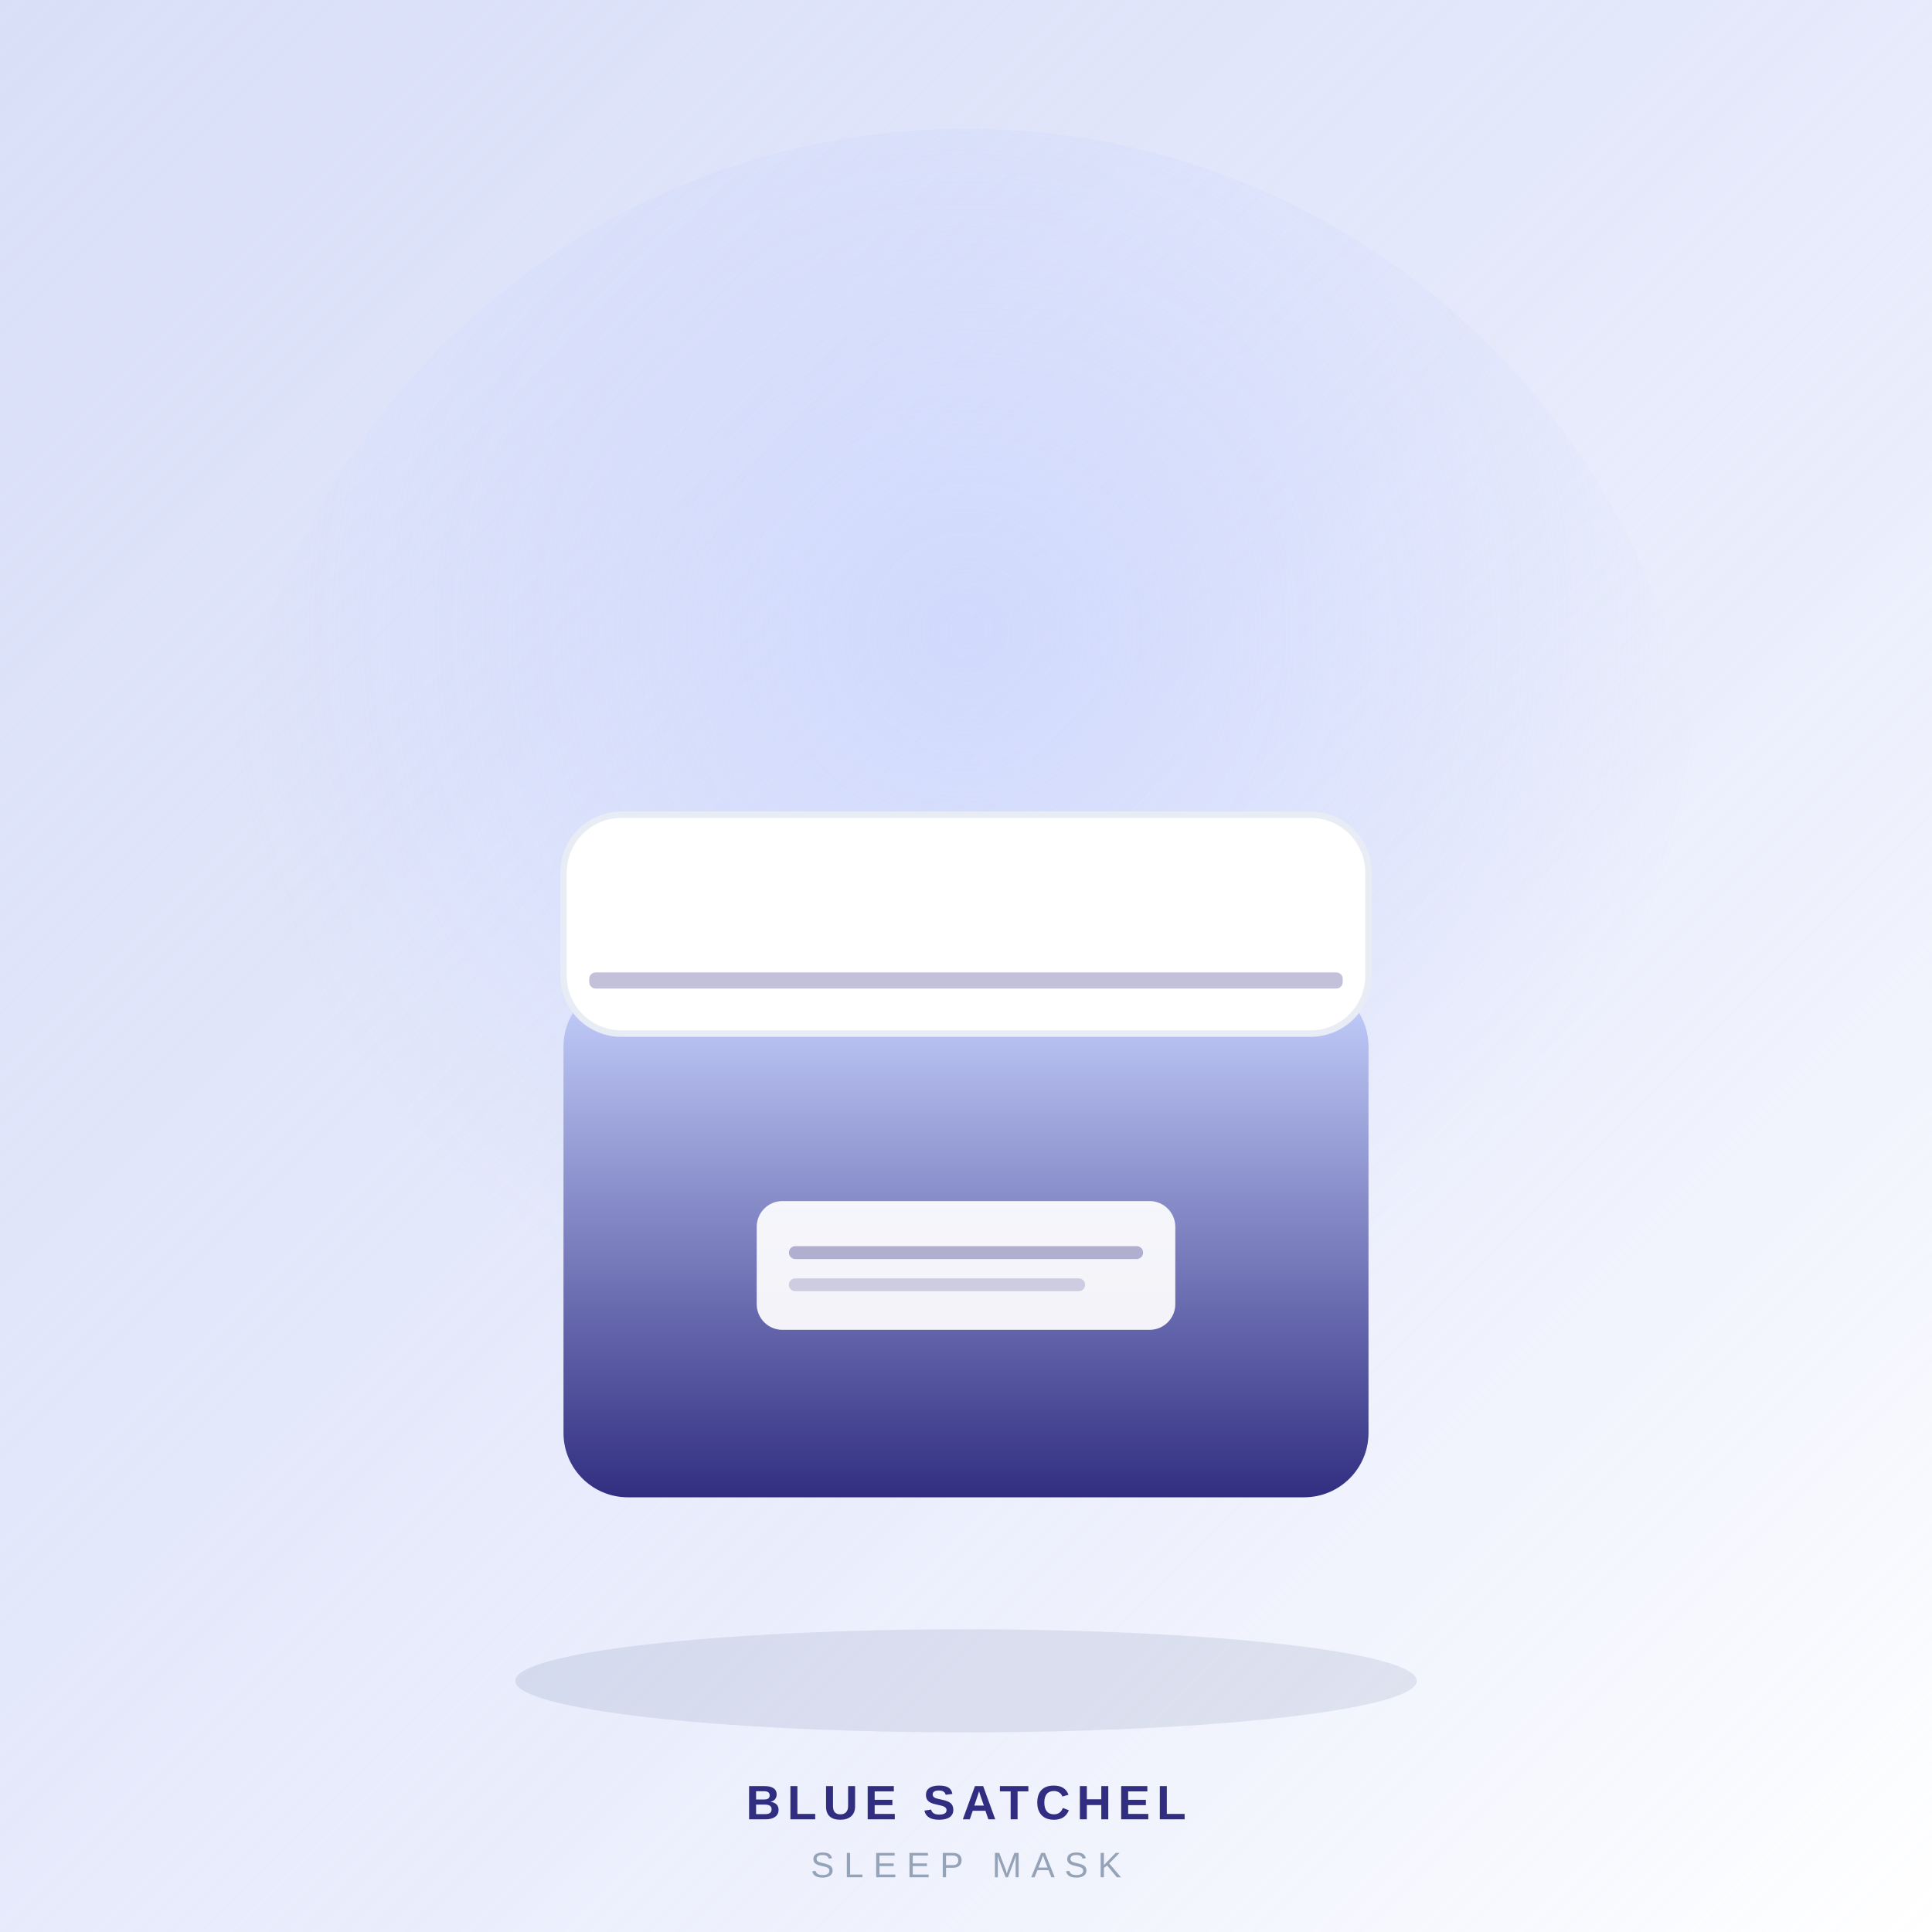
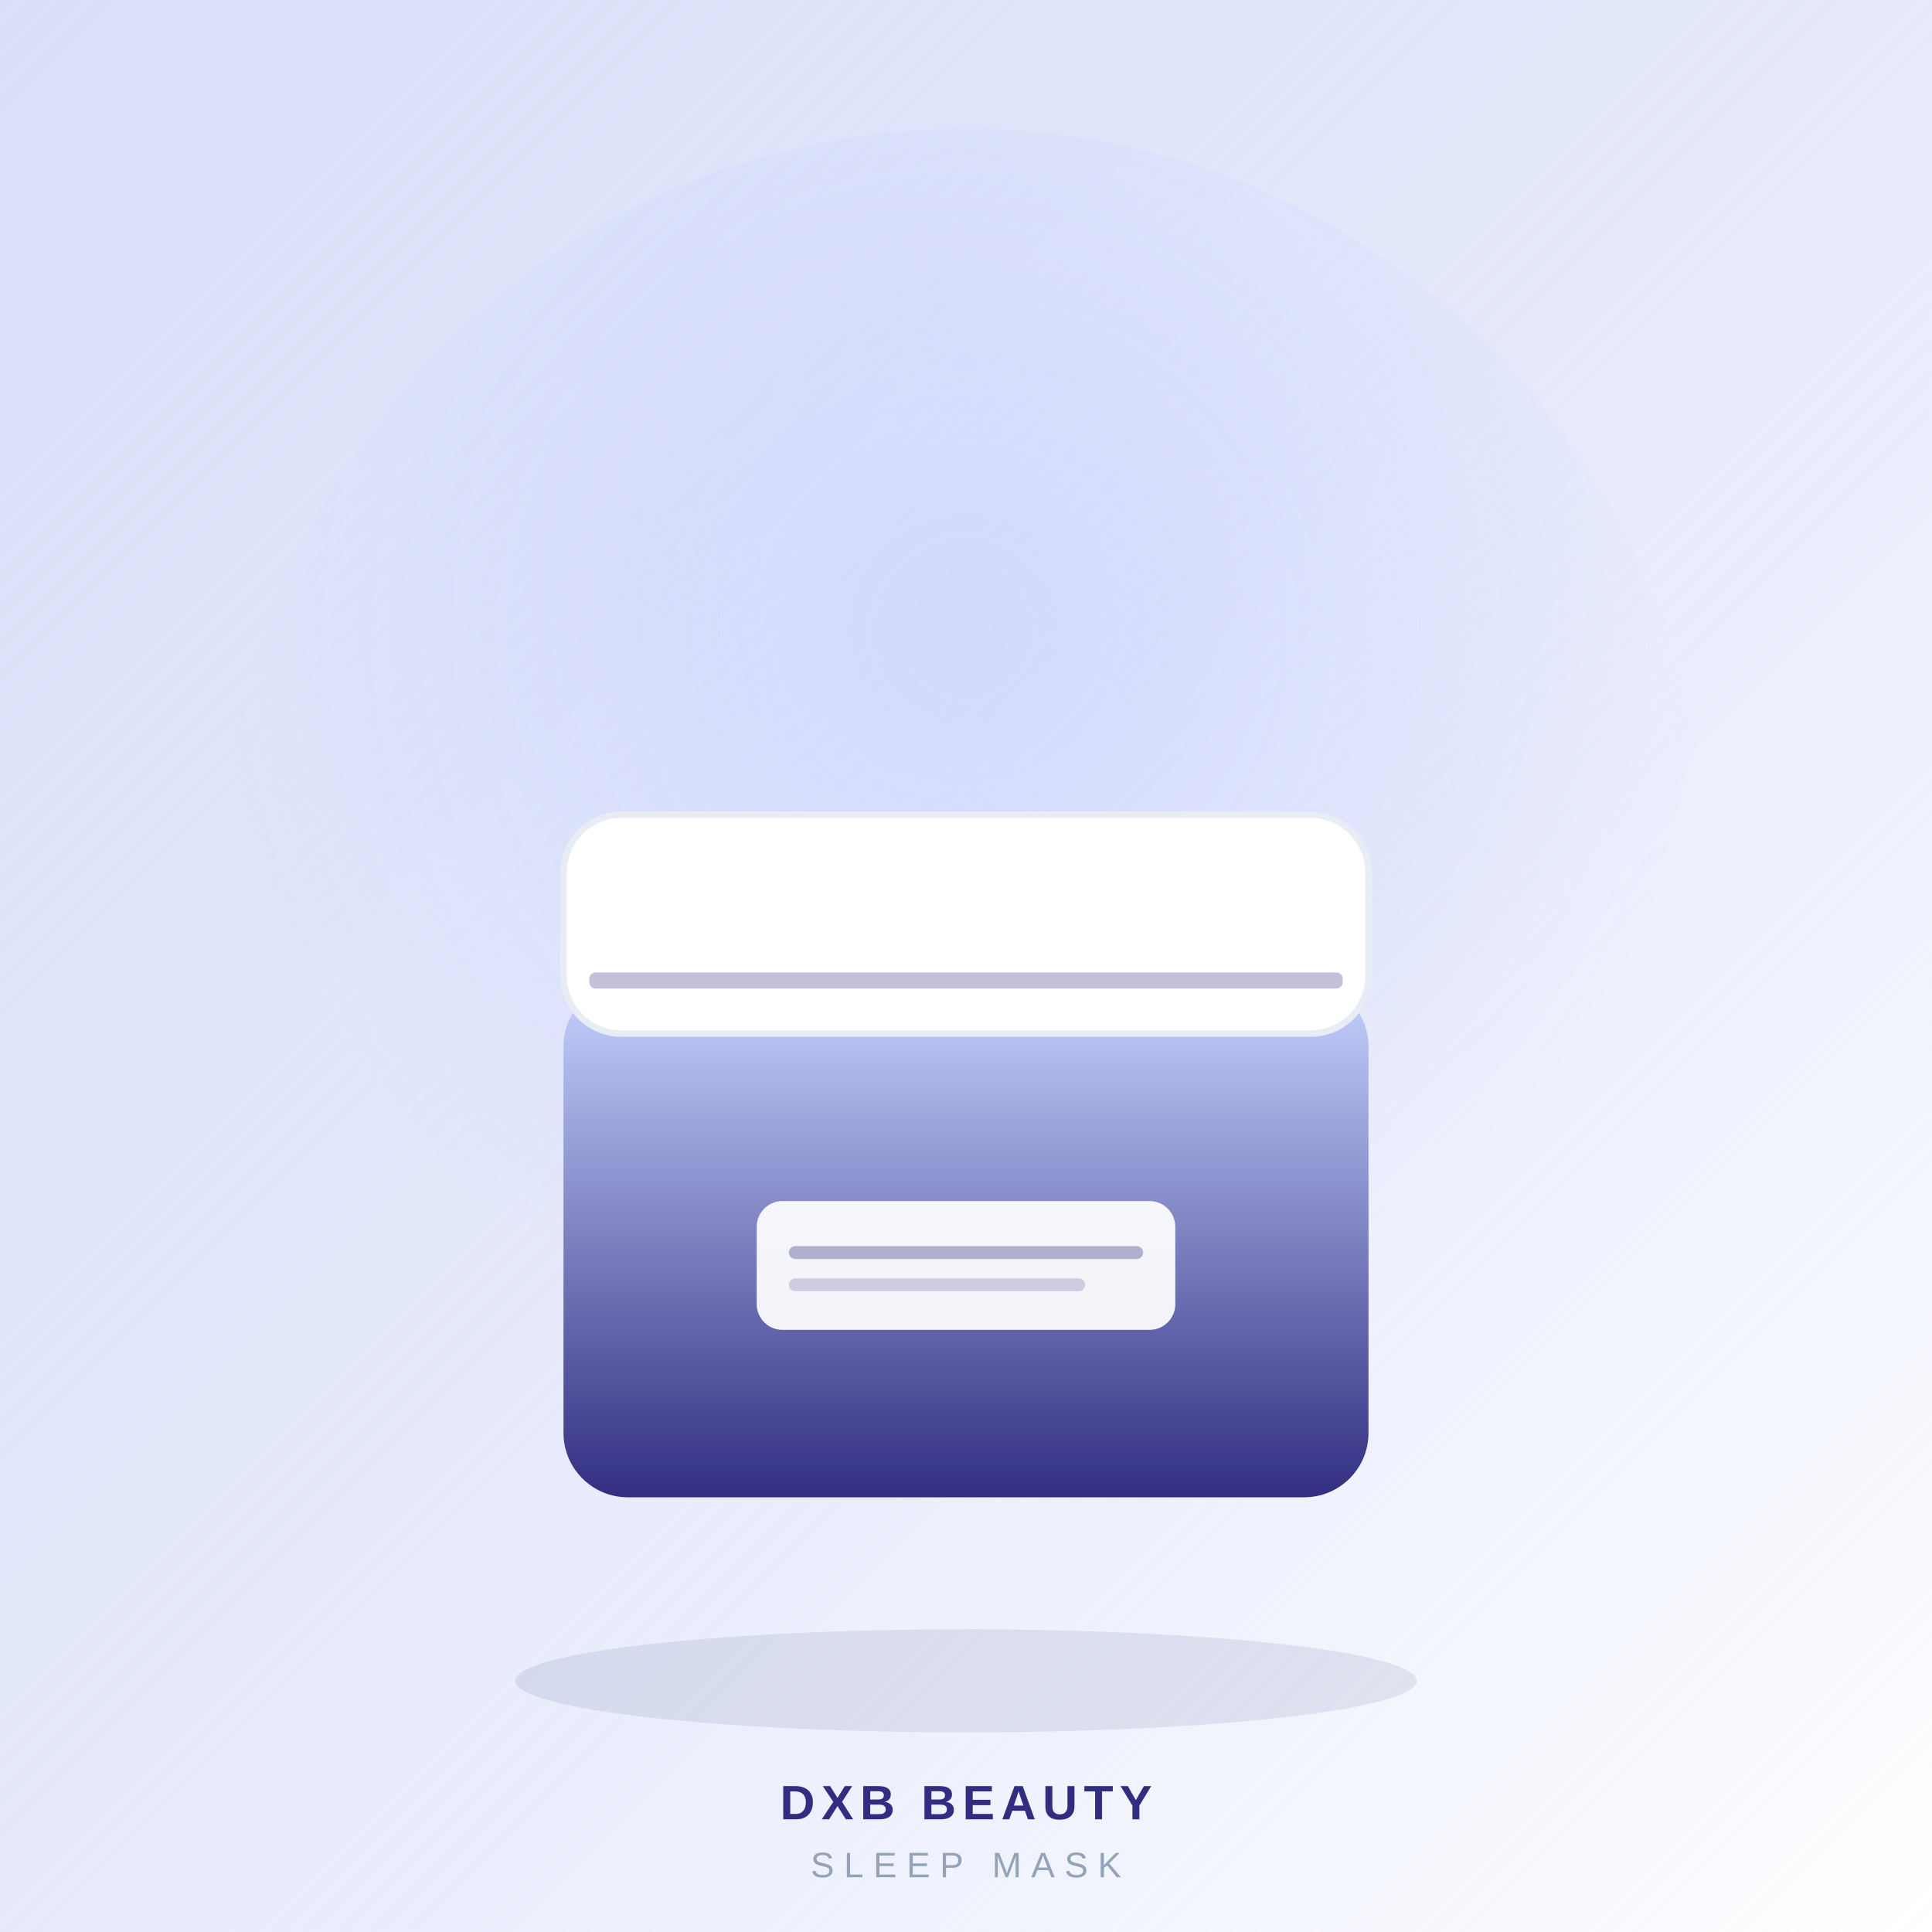
<svg xmlns="http://www.w3.org/2000/svg" width="600" height="600" viewBox="0 0 600 600">
  <defs>
    <linearGradient id="bg" x1="0" y1="0" x2="1" y2="1">
      <stop offset="0%" stop-color="#c7d2fe" stop-opacity="0.55" />
      <stop offset="100%" stop-color="#ffffff" />
    </linearGradient>
    <linearGradient id="body" x1="0" y1="0" x2="0" y2="1">
      <stop offset="0%" stop-color="#c7d2fe" />
      <stop offset="100%" stop-color="#312e81" />
    </linearGradient>
    <radialGradient id="spot" cx="50%" cy="34%" r="50%">
      <stop offset="0%" stop-color="#c7d2fe" stop-opacity="0.65" />
      <stop offset="100%" stop-color="#c7d2fe" stop-opacity="0" />
    </radialGradient>
  </defs>
  <rect width="600" height="600" fill="url(#bg)" />
  <ellipse cx="300" cy="270" rx="230" ry="230" fill="url(#spot)" />
  <ellipse cx="300" cy="522" rx="140" ry="16" fill="#0f2064" opacity="0.09" />
  <rect x="175" y="305" width="250" height="160" rx="20" fill="url(#body)" />
  <rect x="175" y="253" width="250" height="68" rx="18" fill="#ffffff" stroke="#e7ecf5" stroke-width="2" />
  <rect x="183" y="302" width="234" height="5" rx="2" fill="#312e81" opacity="0.3" />
  <rect x="235" y="373" width="130" height="40" rx="8" fill="#ffffff" opacity="0.92" />
  <rect x="245" y="387" width="110" height="4" rx="2" fill="#312e81" opacity="0.35" />
  <rect x="245" y="397" width="92" height="4" rx="2" fill="#312e81" opacity="0.2" />
-   <text x="300" y="565" text-anchor="middle" font-family="Arial, sans-serif" font-size="15" font-weight="700" letter-spacing="2" fill="#312e81">BLUE SATCHEL</text>
+   <text x="300" y="565" text-anchor="middle" font-family="Arial, sans-serif" font-size="15" font-weight="700" letter-spacing="2" fill="#312e81">DXB BEAUTY</text>
  <text x="300" y="583" text-anchor="middle" font-family="Arial, sans-serif" font-size="11" letter-spacing="3" fill="#94a3b8">SLEEP MASK</text>
</svg>
